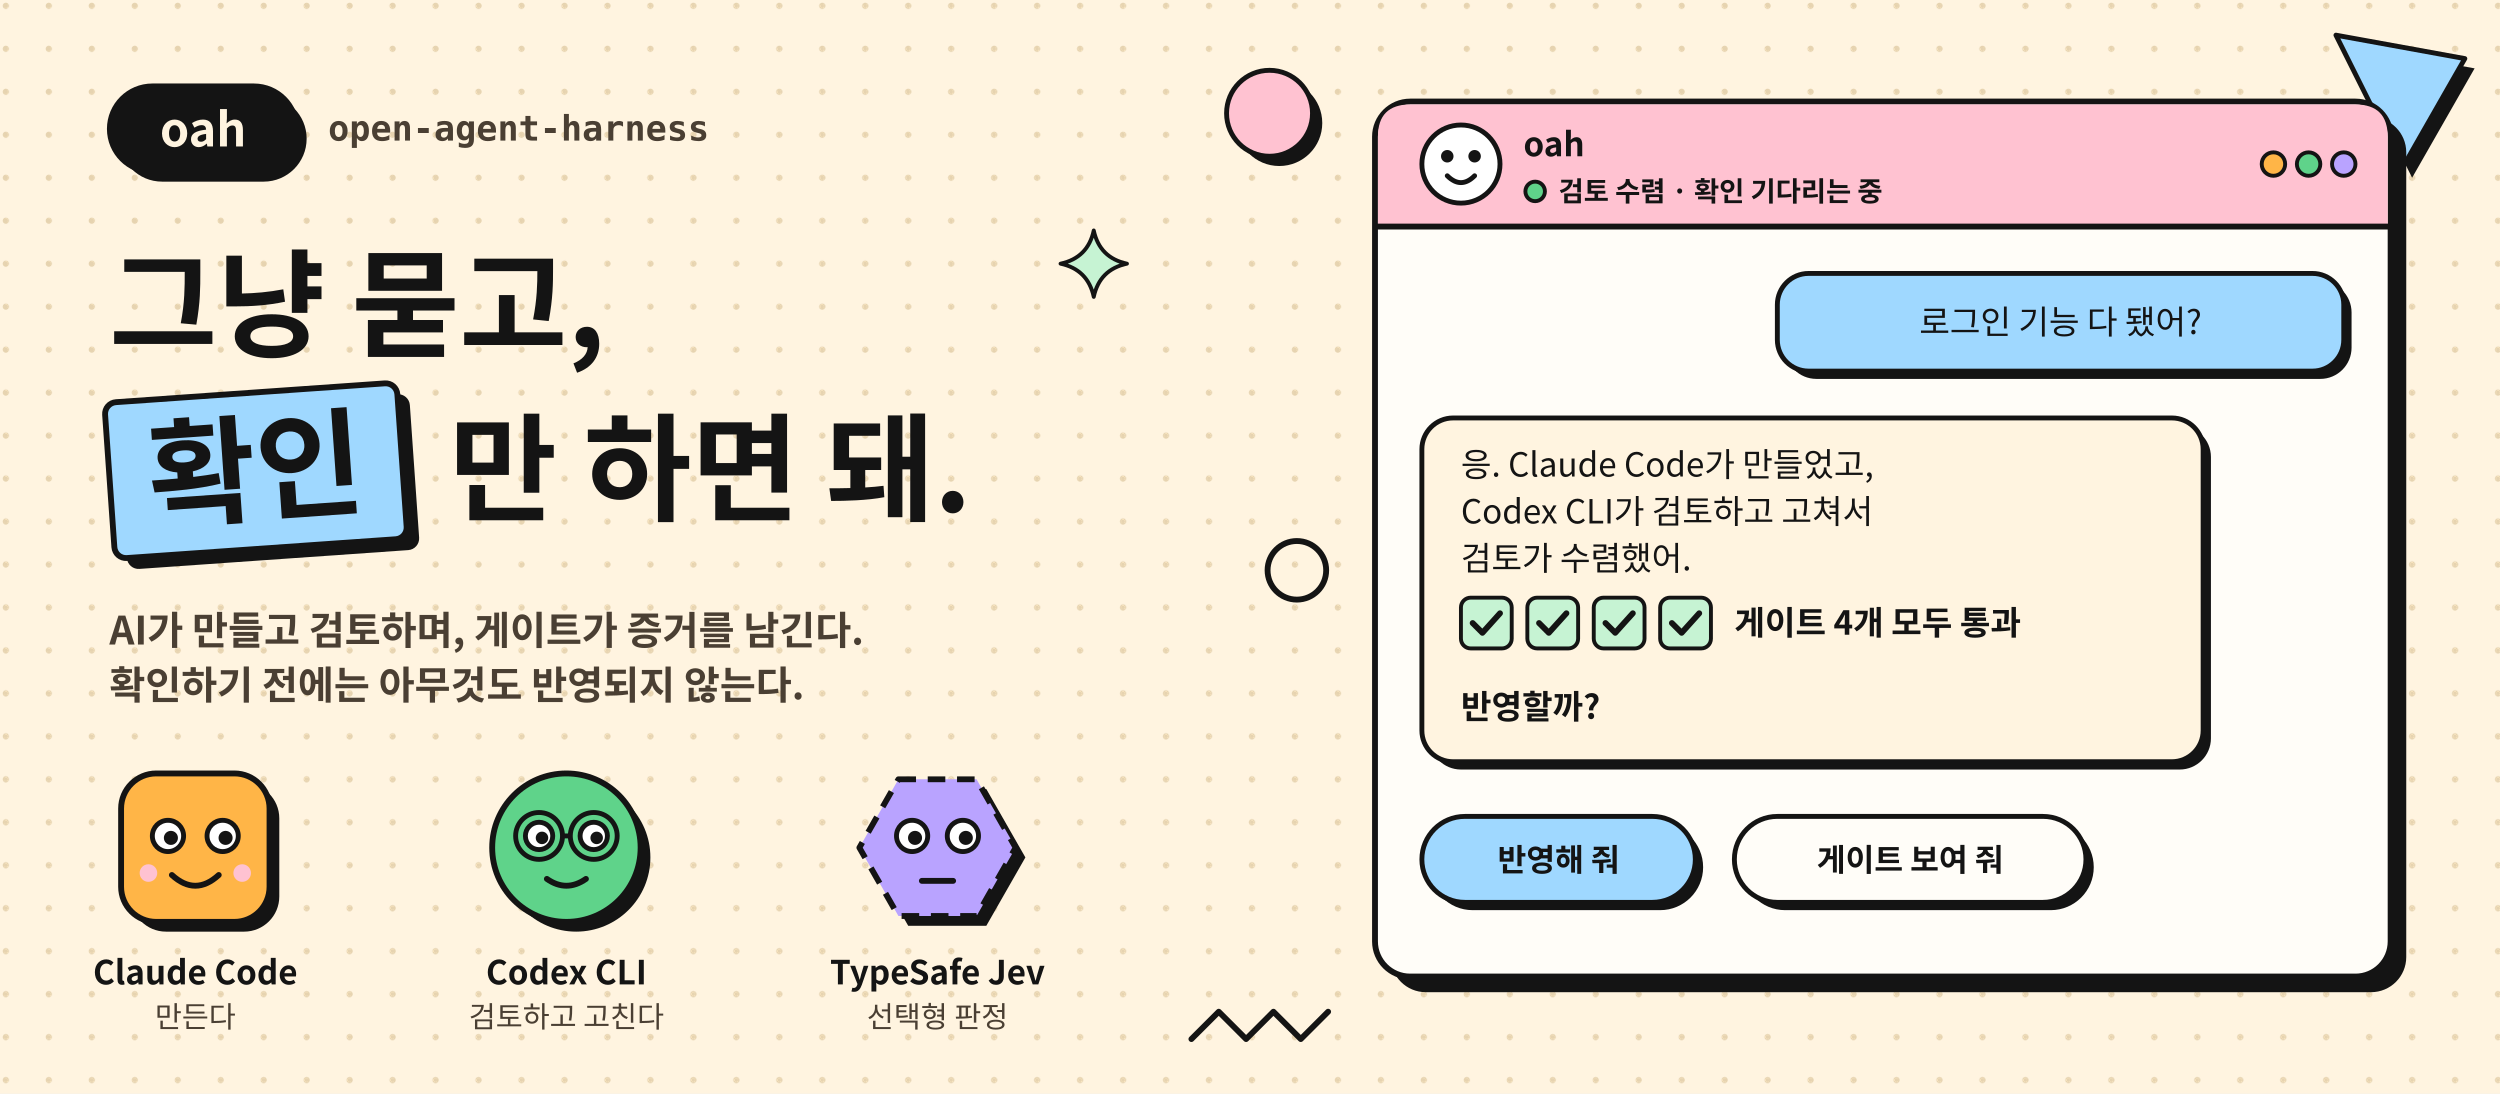
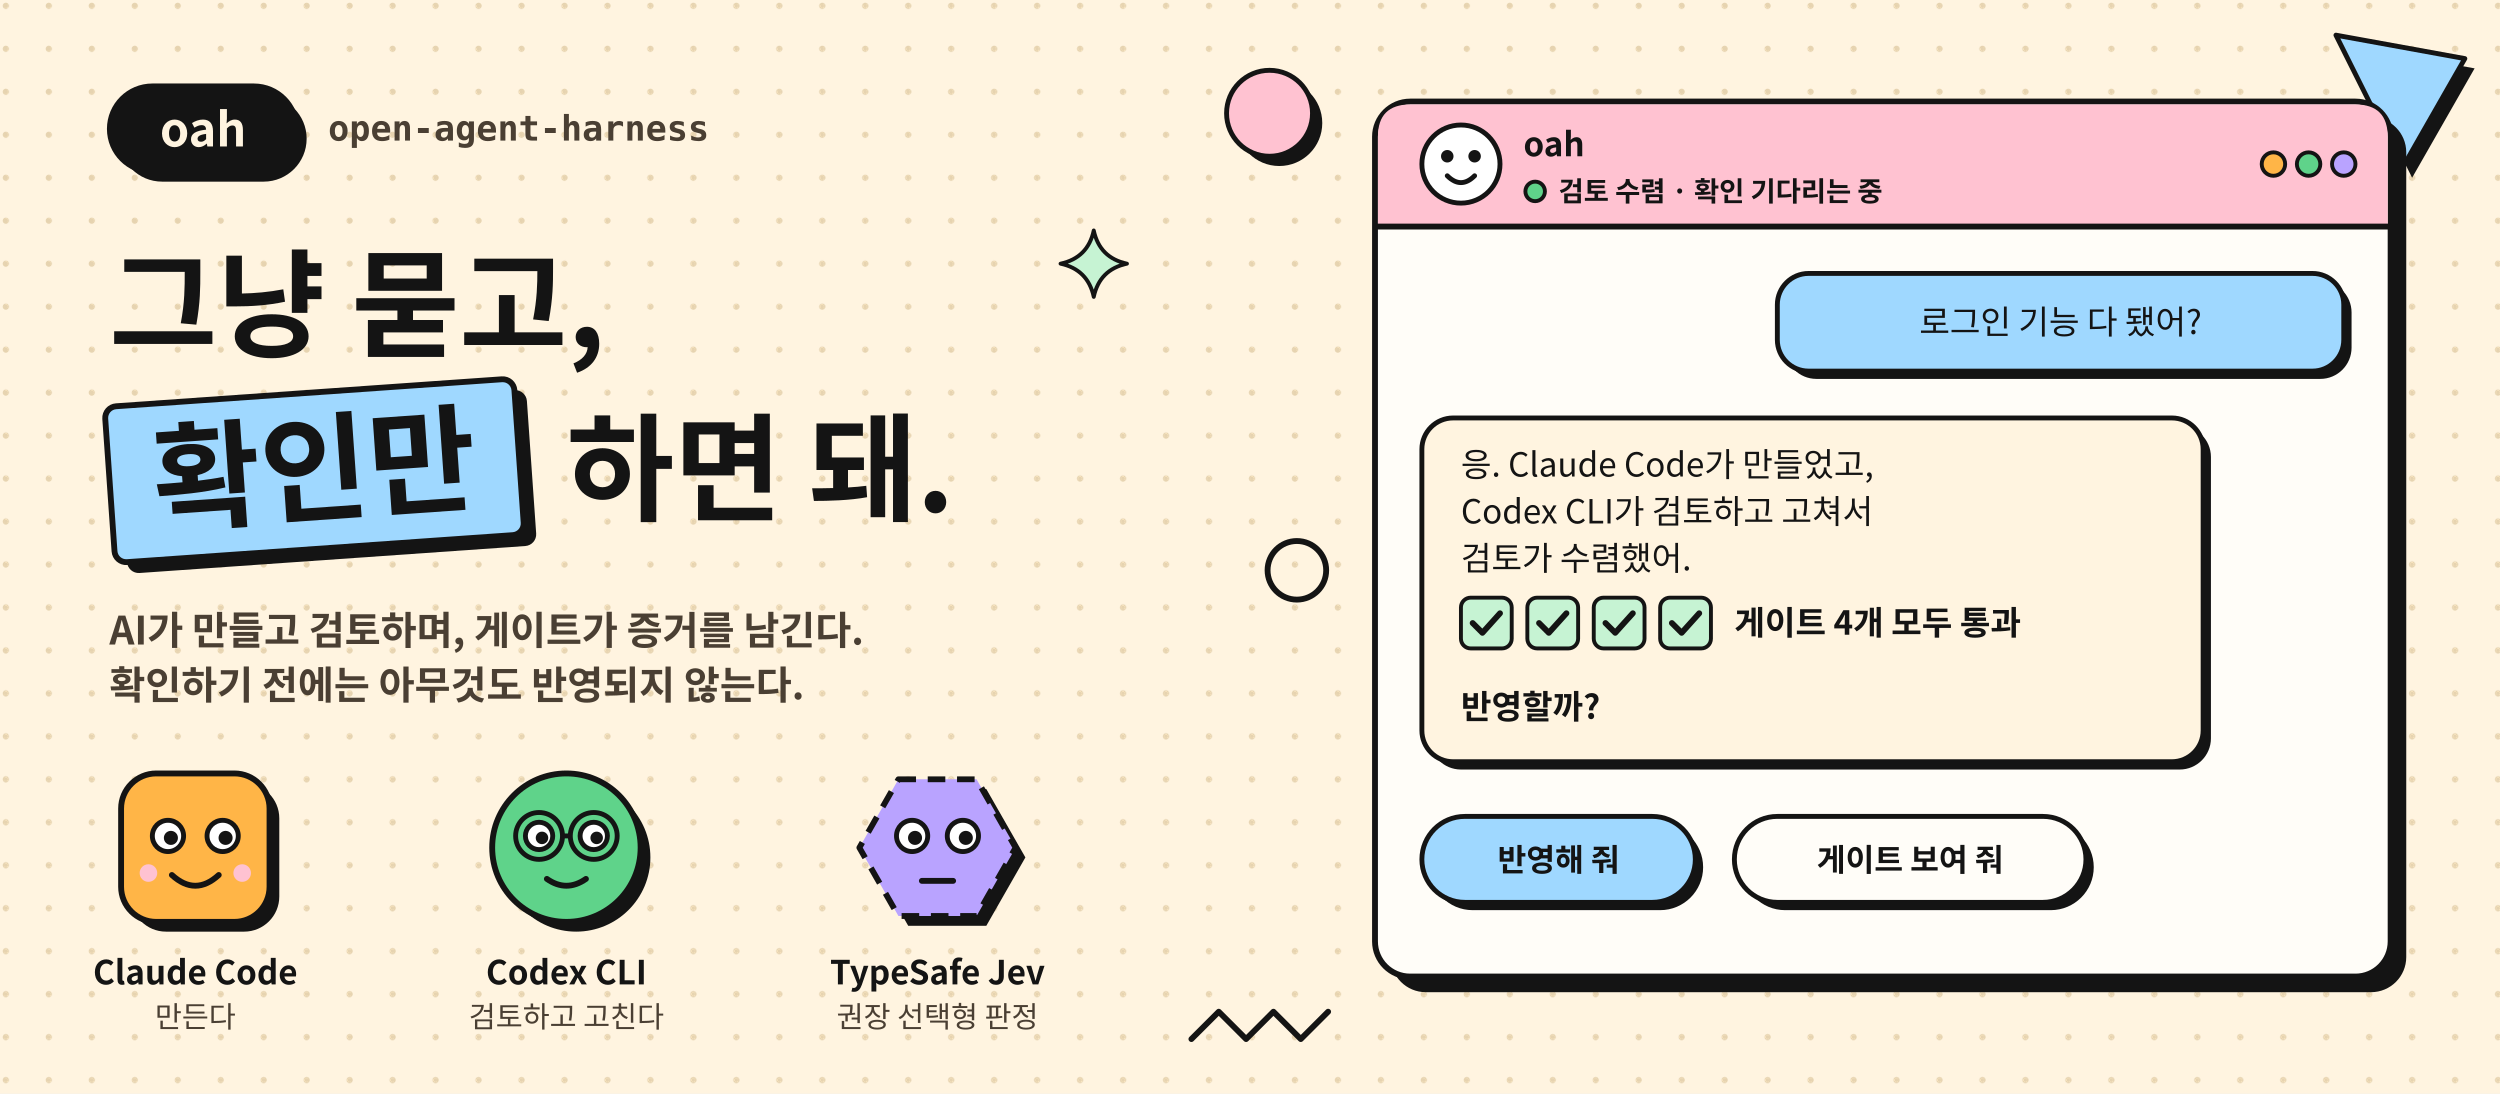
<svg xmlns="http://www.w3.org/2000/svg" viewBox="0 0 1280 560" role="img" aria-labelledby="banner-ko-light-title banner-ko-light-desc" id="banner-ko-light-root">
  <defs>
    <style>#banner-ko-light-root { font-family: "Apple SD Gothic Neo", "Malgun Gothic", "Noto Sans KR", "Noto Sans CJK KR", system-ui, -apple-system, "Segoe UI", sans-serif; color: #141414; }
      #banner-ko-light-root .diagram-container { width: 100%; overflow-x: auto; }
      #banner-ko-light-root .display { font-family: "Apple SD Gothic Neo", "Malgun Gothic", "Noto Sans KR", "Noto Sans CJK KR", "Arial Black", "Segoe UI Black", system-ui, -apple-system, "Segoe UI", sans-serif; font-size: 60px; font-weight: 800; }
      #banner-ko-light-root .brand { font-family: "Apple SD Gothic Neo", "Malgun Gothic", "Noto Sans KR", "Noto Sans CJK KR", "Arial Black", "Segoe UI Black", system-ui, -apple-system, "Segoe UI", sans-serif; font-size: 24px; font-weight: 800; }
      #banner-ko-light-root .mono { font-family: ui-monospace, "SFMono-Regular", Consolas, monospace; font-size: 18px; font-weight: 600; }
      #banner-ko-light-root .tag { font-size: 20px; font-weight: 600; }
      #banner-ko-light-root .name { font-size: 17px; font-weight: 800; }
      #banner-ko-light-root .role { font-size: 15px; font-weight: 500; }
      #banner-ko-light-root .status { font-size: 14px; font-weight: 600; }
      #banner-ko-light-root .msg { font-size: 17px; font-weight: 500; }
      #banner-ko-light-root .strong { font-size: 17px; font-weight: 800; }
      #banner-ko-light-root .chip { font-size: 16px; font-weight: 700; }
      @media print {
#banner-ko-light-root .diagram-container { overflow-x: visible; }
}</style>
    <pattern id="banner-ko-light-dots" width="22" height="22" patternUnits="userSpaceOnUse">
      <circle cx="3" cy="3" r="1.6" fill="#e6d3b0" />
    </pattern>
  </defs>
  <rect x="0" y="0" width="1280" height="560" fill="#fff4e0" />
  <rect x="0" y="0" width="1280" height="560" fill="url(#banner-ko-light-dots)" />
  <circle cx="655" cy="63" r="22" fill="#141414" />
  <circle cx="650" cy="58" r="22" fill="#ffc2d1" stroke="#141414" stroke-width="2.5" />
  <polygon points="1201,23 1267,35 1235,91" fill="#141414" />
  <polygon points="1196,18 1262,30 1230,86" fill="#9fd8ff" stroke="#141414" stroke-width="2.5" stroke-linejoin="round" />
  <circle cx="664" cy="292" r="15" fill="none" stroke="#141414" stroke-width="3" />
  <path d="M610 532 l14 -14 l14 14 l14 -14 l14 14 l14 -14" fill="none" stroke="#141414" stroke-width="3" stroke-linecap="round" stroke-linejoin="round" />
  <path d="M560 118 Q563 132 577 135 Q563 138 560 152 Q557 138 543 135 Q557 132 560 118 Z" fill="#c6f3d3" stroke="#141414" stroke-width="2" stroke-linejoin="round" />
  <rect x="61" y="49" width="96" height="44" rx="22" fill="#141414" />
  <rect x="56" y="44" width="96" height="44" rx="22" fill="#141414" stroke="#141414" stroke-width="2.5" />
  <text x="104" y="75" class="brand" text-anchor="middle" fill="#fff4e0">oah</text>
  <text x="168" y="72" class="mono" text-anchor="start" fill="#4a3f33">open-agent-harness</text>
  <text x="56" y="178" class="display" text-anchor="start" fill="#141414">그냥 묻고,</text>
-   <g transform="rotate(-4 131 241)">
-     <rect x="62" y="207" width="150" height="80" rx="6" fill="#141414" />
-     <rect x="56" y="201" width="150" height="80" rx="6" fill="#9fd8ff" stroke="#141414" stroke-width="3" />
-     <text x="131" y="262" class="display" text-anchor="middle" fill="#141414">확인</text>
+   <g transform="rotate(-4 161 241)">
+     <rect x="62" y="207" width="210" height="80" rx="6" fill="#141414" />
+     <rect x="56" y="201" width="210" height="80" rx="6" fill="#9fd8ff" stroke="#141414" stroke-width="3" />
+     <text x="161" y="262" class="display" text-anchor="middle" fill="#141414">확인만</text>
  </g>
-   <text x="230" y="262" class="display" text-anchor="start" fill="#141414">만 하면 돼.</text>
+   <text x="290" y="262" class="display" text-anchor="start" fill="#141414"> 하면 돼.</text>
  <text x="56" y="330" class="tag" text-anchor="start" fill="#4a3f33">AI가 만들고 검토하며, 게이트가 증거를 남긴다.</text>
  <text x="56" y="358" class="tag" text-anchor="start" fill="#4a3f33">확인하기 전에는 아무것도 반영되지 않는다.</text>
  <rect x="67" y="401" width="76" height="76" rx="18" fill="#141414" />
  <rect x="62" y="396" width="76" height="76" rx="18" fill="#ffb547" stroke="#141414" stroke-width="3" />
  <circle cx="86" cy="428" r="8" fill="#ffffff" stroke="#141414" stroke-width="2.5" />
  <circle cx="87.5" cy="429" r="3.6" fill="#141414" />
  <circle cx="114" cy="428" r="8" fill="#ffffff" stroke="#141414" stroke-width="2.5" />
  <circle cx="115.5" cy="429" r="3.6" fill="#141414" />
  <circle cx="76" cy="447" r="4.5" fill="#ffc2d1" />
  <circle cx="124" cy="447" r="4.5" fill="#ffc2d1" />
  <path d="M88 448 Q100 459 112 448" fill="none" stroke="#141414" stroke-width="3" stroke-linecap="round" />
  <circle cx="295" cy="439" r="38" fill="#141414" />
  <circle cx="290" cy="434" r="38" fill="#5fd38a" stroke="#141414" stroke-width="3" />
  <circle cx="276" cy="428" r="7" fill="#ffffff" stroke="#141414" stroke-width="2.5" />
  <circle cx="277.5" cy="429" r="3.2" fill="#141414" />
  <circle cx="304" cy="428" r="7" fill="#ffffff" stroke="#141414" stroke-width="2.5" />
  <circle cx="305.5" cy="429" r="3.2" fill="#141414" />
  <circle cx="276" cy="428" r="12" fill="none" stroke="#141414" stroke-width="2.5" />
  <circle cx="304" cy="428" r="12" fill="none" stroke="#141414" stroke-width="2.5" />
  <line x1="288" y1="428" x2="292" y2="428" stroke="#141414" stroke-width="2.5" />
  <path d="M280 450 Q290 457 300 450" fill="none" stroke="#141414" stroke-width="3" stroke-linecap="round" />
  <polygon points="465,404 505,404 525,439 505,474 465,474 445,439" fill="#141414" />
  <polygon points="460,399 500,399 520,434 500,469 460,469 440,434" fill="#b9a3ff" stroke="#141414" stroke-width="3" stroke-dasharray="9 6" stroke-linejoin="round" />
  <circle cx="467" cy="428" r="8" fill="#ffffff" stroke="#141414" stroke-width="2.5" />
  <circle cx="468.5" cy="429" r="3.6" fill="#141414" />
  <circle cx="493" cy="428" r="8" fill="#ffffff" stroke="#141414" stroke-width="2.5" />
  <circle cx="494.5" cy="429" r="3.6" fill="#141414" />
  <line x1="472" y1="451" x2="488" y2="451" stroke="#141414" stroke-width="3" stroke-linecap="round" />
  <text x="100" y="504" class="name" text-anchor="middle" fill="#141414">Claude Code</text>
  <text x="100" y="526" class="role" text-anchor="middle" fill="#4a3f33">만든다</text>
  <text x="290" y="504" class="name" text-anchor="middle" fill="#141414">Codex CLI</text>
  <text x="290" y="526" class="role" text-anchor="middle" fill="#4a3f33">검토하고 고친다</text>
  <text x="480" y="504" class="name" text-anchor="middle" fill="#141414">TypeSafe Jev</text>
-   <text x="480" y="526" class="role" text-anchor="middle" fill="#4a3f33">선택형 판정</text>
+   <text x="480" y="526" class="role" text-anchor="middle" fill="#4a3f33">권장 선택형 판정</text>
  <rect x="712" y="60" width="520" height="448" rx="18" fill="#141414" />
  <rect x="704" y="52" width="520" height="448" rx="18" fill="#fffdf8" stroke="#141414" stroke-width="3" />
  <path d="M705.5 70 Q705.5 53.5 722 53.5 L1206 53.5 Q1222.5 53.5 1222.5 70 L1222.5 116 L705.5 116 Z" fill="#ffc2d1" />
  <line x1="704" y1="116" x2="1224" y2="116" stroke="#141414" stroke-width="3" />
  <circle cx="748" cy="84" r="20" fill="#ffffff" stroke="#141414" stroke-width="2.5" />
  <circle cx="741" cy="80" r="3.2" fill="#141414" />
  <circle cx="755" cy="80" r="3.2" fill="#141414" />
  <path d="M741 90 Q748 97 755 90" fill="none" stroke="#141414" stroke-width="2.5" stroke-linecap="round" />
  <text x="780" y="80" class="name" text-anchor="start" fill="#141414">oah</text>
  <circle cx="786" cy="98" r="5" fill="#5fd38a" stroke="#141414" stroke-width="2" />
  <text x="798" y="103" class="status" text-anchor="start" fill="#141414">검토 수렴 · 확인 기다리는 중</text>
  <circle cx="1164" cy="84" r="6" fill="#ffb547" stroke="#141414" stroke-width="2" />
  <circle cx="1182" cy="84" r="6" fill="#5fd38a" stroke="#141414" stroke-width="2" />
  <circle cx="1200" cy="84" r="6" fill="#b9a3ff" stroke="#141414" stroke-width="2" />
  <rect x="914" y="144" width="290" height="50" rx="16" fill="#141414" />
  <rect x="910" y="140" width="290" height="50" rx="16" fill="#9fd8ff" stroke="#141414" stroke-width="2.5" />
  <text x="1055" y="171" class="msg" text-anchor="middle" fill="#141414">로그인 기능 다 됐어?</text>
  <rect x="732" y="218" width="400" height="176" rx="16" fill="#141414" />
  <rect x="728" y="214" width="400" height="176" rx="16" fill="#fff4e0" stroke="#141414" stroke-width="2.5" />
  <text x="748" y="244" class="msg" text-anchor="start" fill="#141414">응. Claude Code가 만들었고,</text>
  <text x="748" y="268" class="msg" text-anchor="start" fill="#141414">Codex CLI가 검토하고 고쳐서</text>
  <text x="748" y="292" class="msg" text-anchor="start" fill="#141414">검토가 수렴했어.</text>
  <rect x="748" y="306" width="26" height="26" rx="5" fill="#c6f3d3" stroke="#141414" stroke-width="2" />
  <path d="M754 319 l5 5 l9 -10" fill="none" stroke="#141414" stroke-width="3" stroke-linecap="round" stroke-linejoin="round" />
  <rect x="782" y="306" width="26" height="26" rx="5" fill="#c6f3d3" stroke="#141414" stroke-width="2" />
  <path d="M788 319 l5 5 l9 -10" fill="none" stroke="#141414" stroke-width="3" stroke-linecap="round" stroke-linejoin="round" />
  <rect x="816" y="306" width="26" height="26" rx="5" fill="#c6f3d3" stroke="#141414" stroke-width="2" />
  <path d="M822 319 l5 5 l9 -10" fill="none" stroke="#141414" stroke-width="3" stroke-linecap="round" stroke-linejoin="round" />
  <rect x="850" y="306" width="26" height="26" rx="5" fill="#c6f3d3" stroke="#141414" stroke-width="2" />
  <path d="M856 319 l5 5 l9 -10" fill="none" stroke="#141414" stroke-width="3" stroke-linecap="round" stroke-linejoin="round" />
  <text x="888" y="325" class="strong" text-anchor="start" fill="#141414">게이트 4개 모두 통과</text>
  <text x="748" y="368" class="strong" text-anchor="start" fill="#141414">반영할까?</text>
  <rect x="732" y="422" width="140" height="44" rx="22" fill="#141414" />
  <rect x="728" y="418" width="140" height="44" rx="22" fill="#9fd8ff" stroke="#141414" stroke-width="2.5" />
  <text x="798" y="446" class="chip" text-anchor="middle" fill="#141414">반영해 줘</text>
  <rect x="892" y="422" width="180" height="44" rx="22" fill="#141414" />
  <rect x="888" y="418" width="180" height="44" rx="22" fill="#fffdf8" stroke="#141414" stroke-width="2.5" />
  <text x="978" y="446" class="chip" text-anchor="middle" fill="#141414">게이트 보여 줘</text>
</svg>
